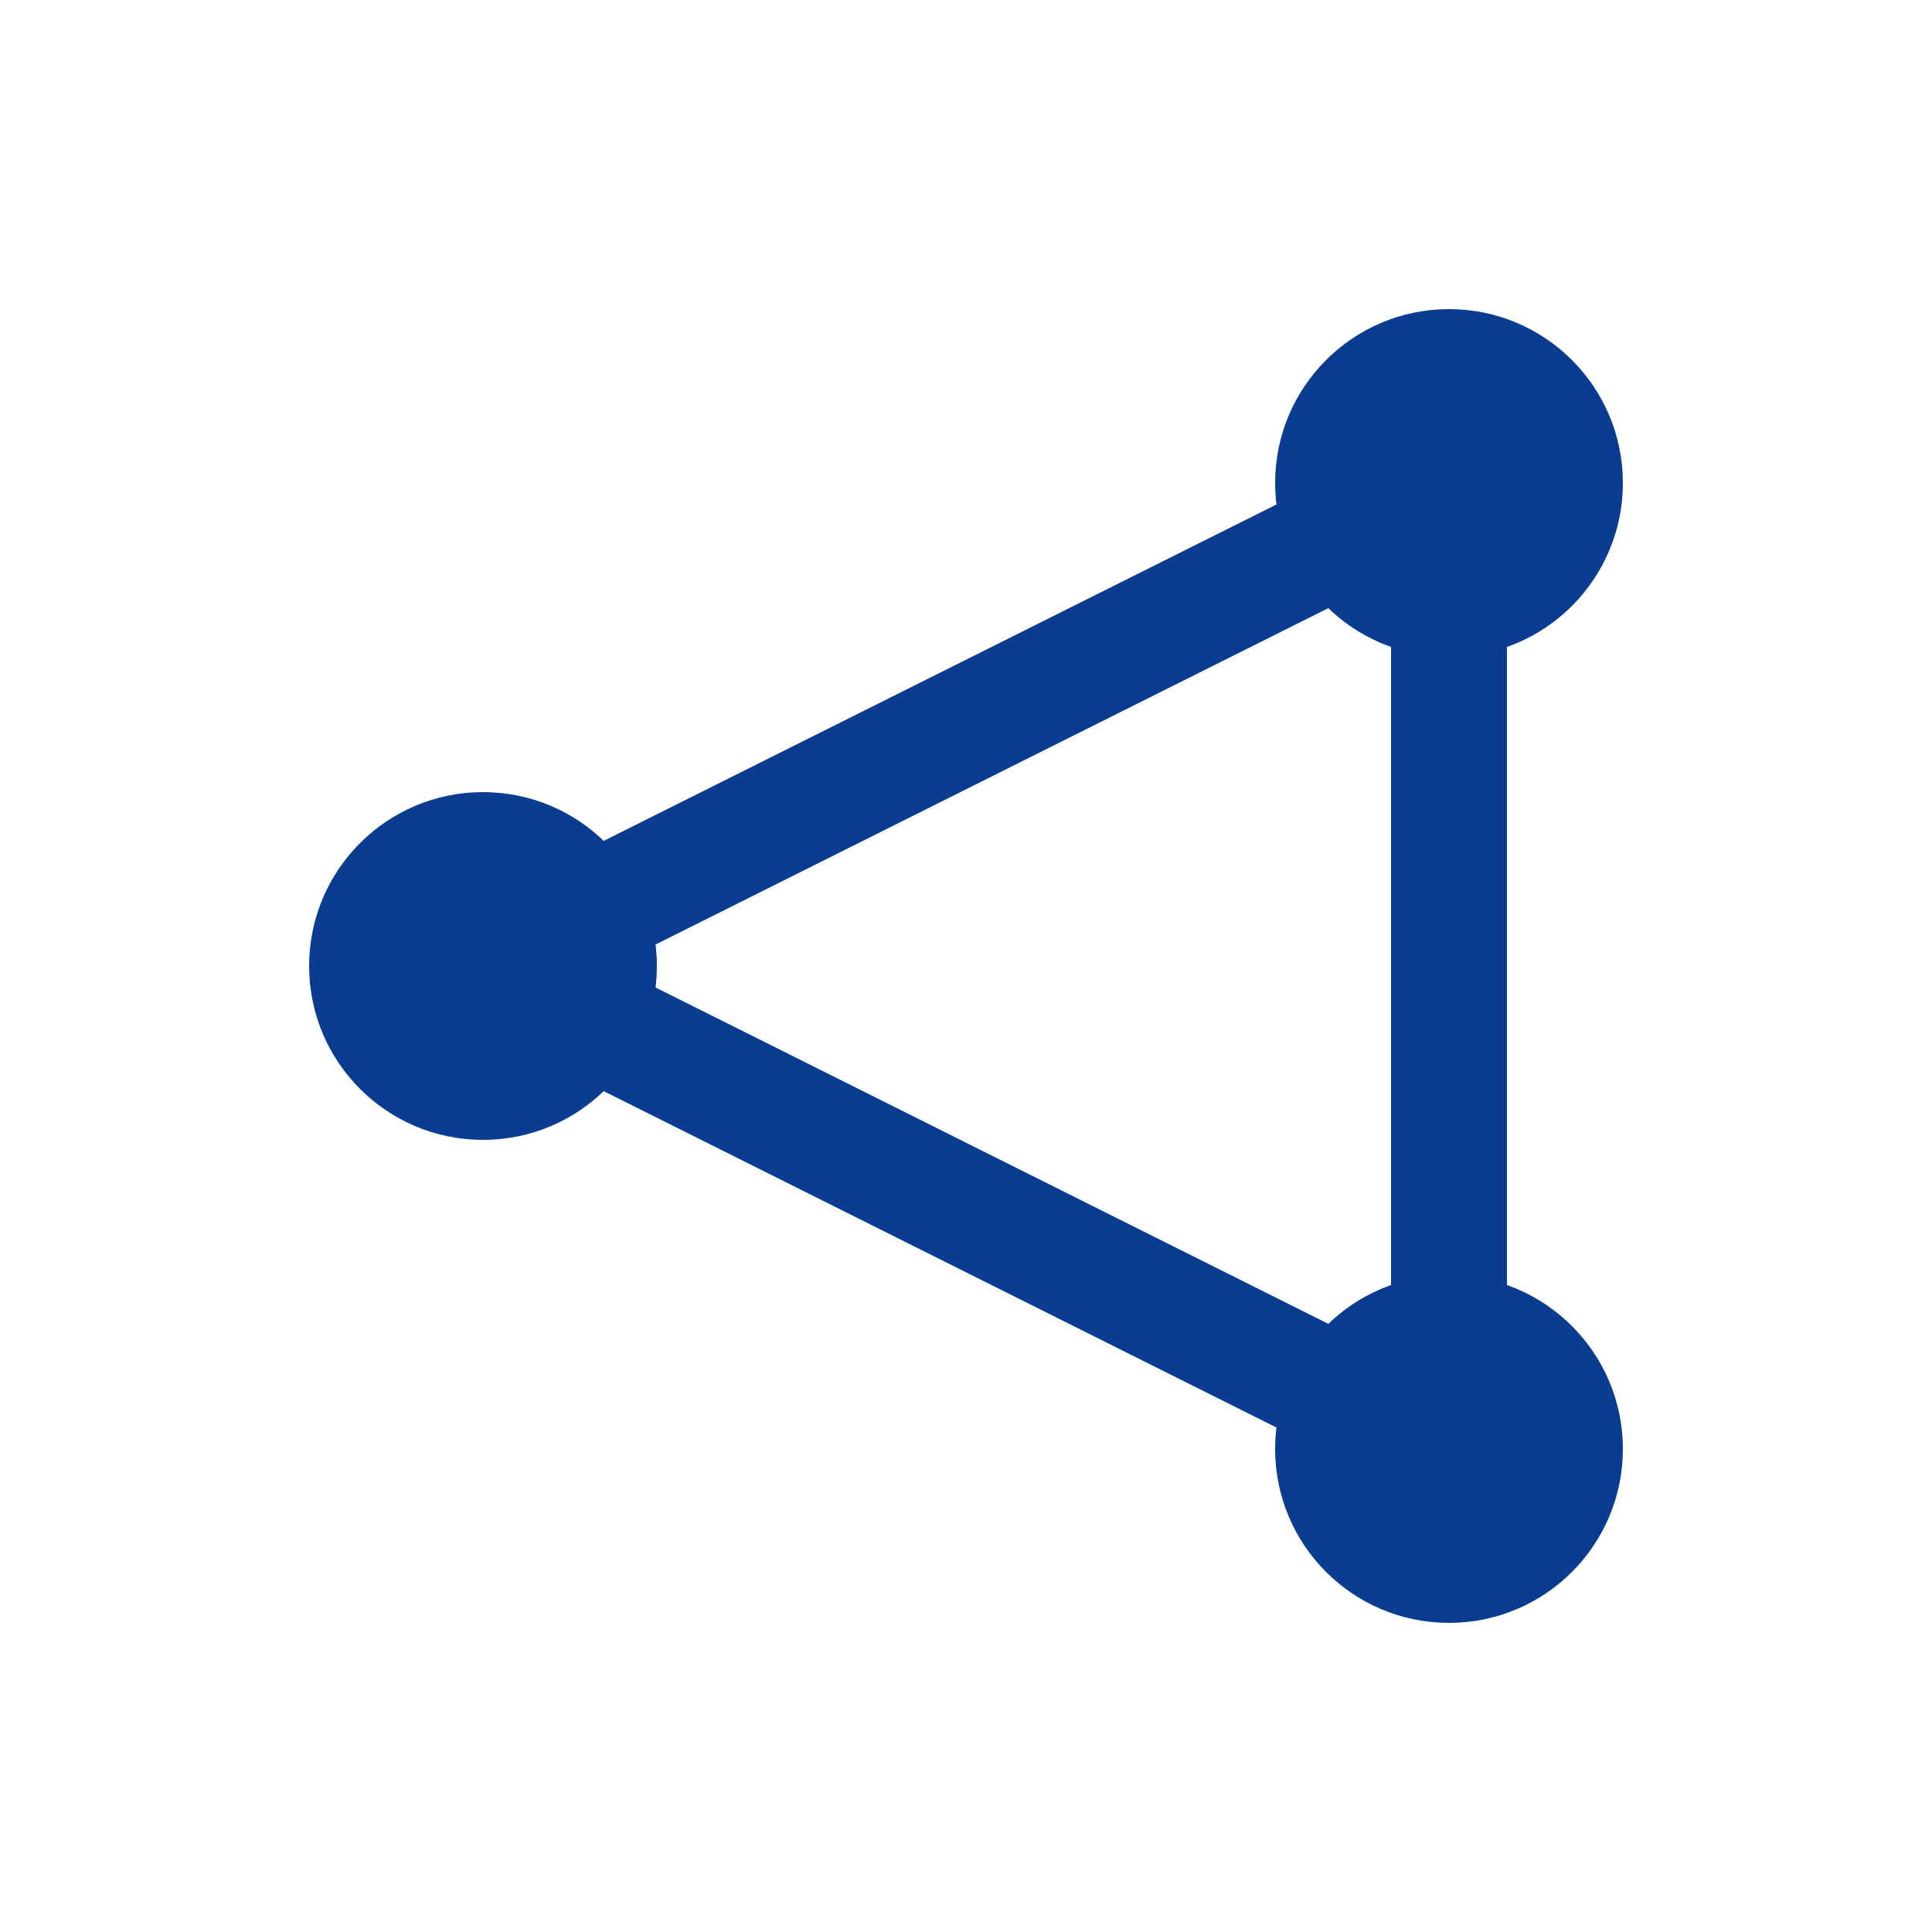
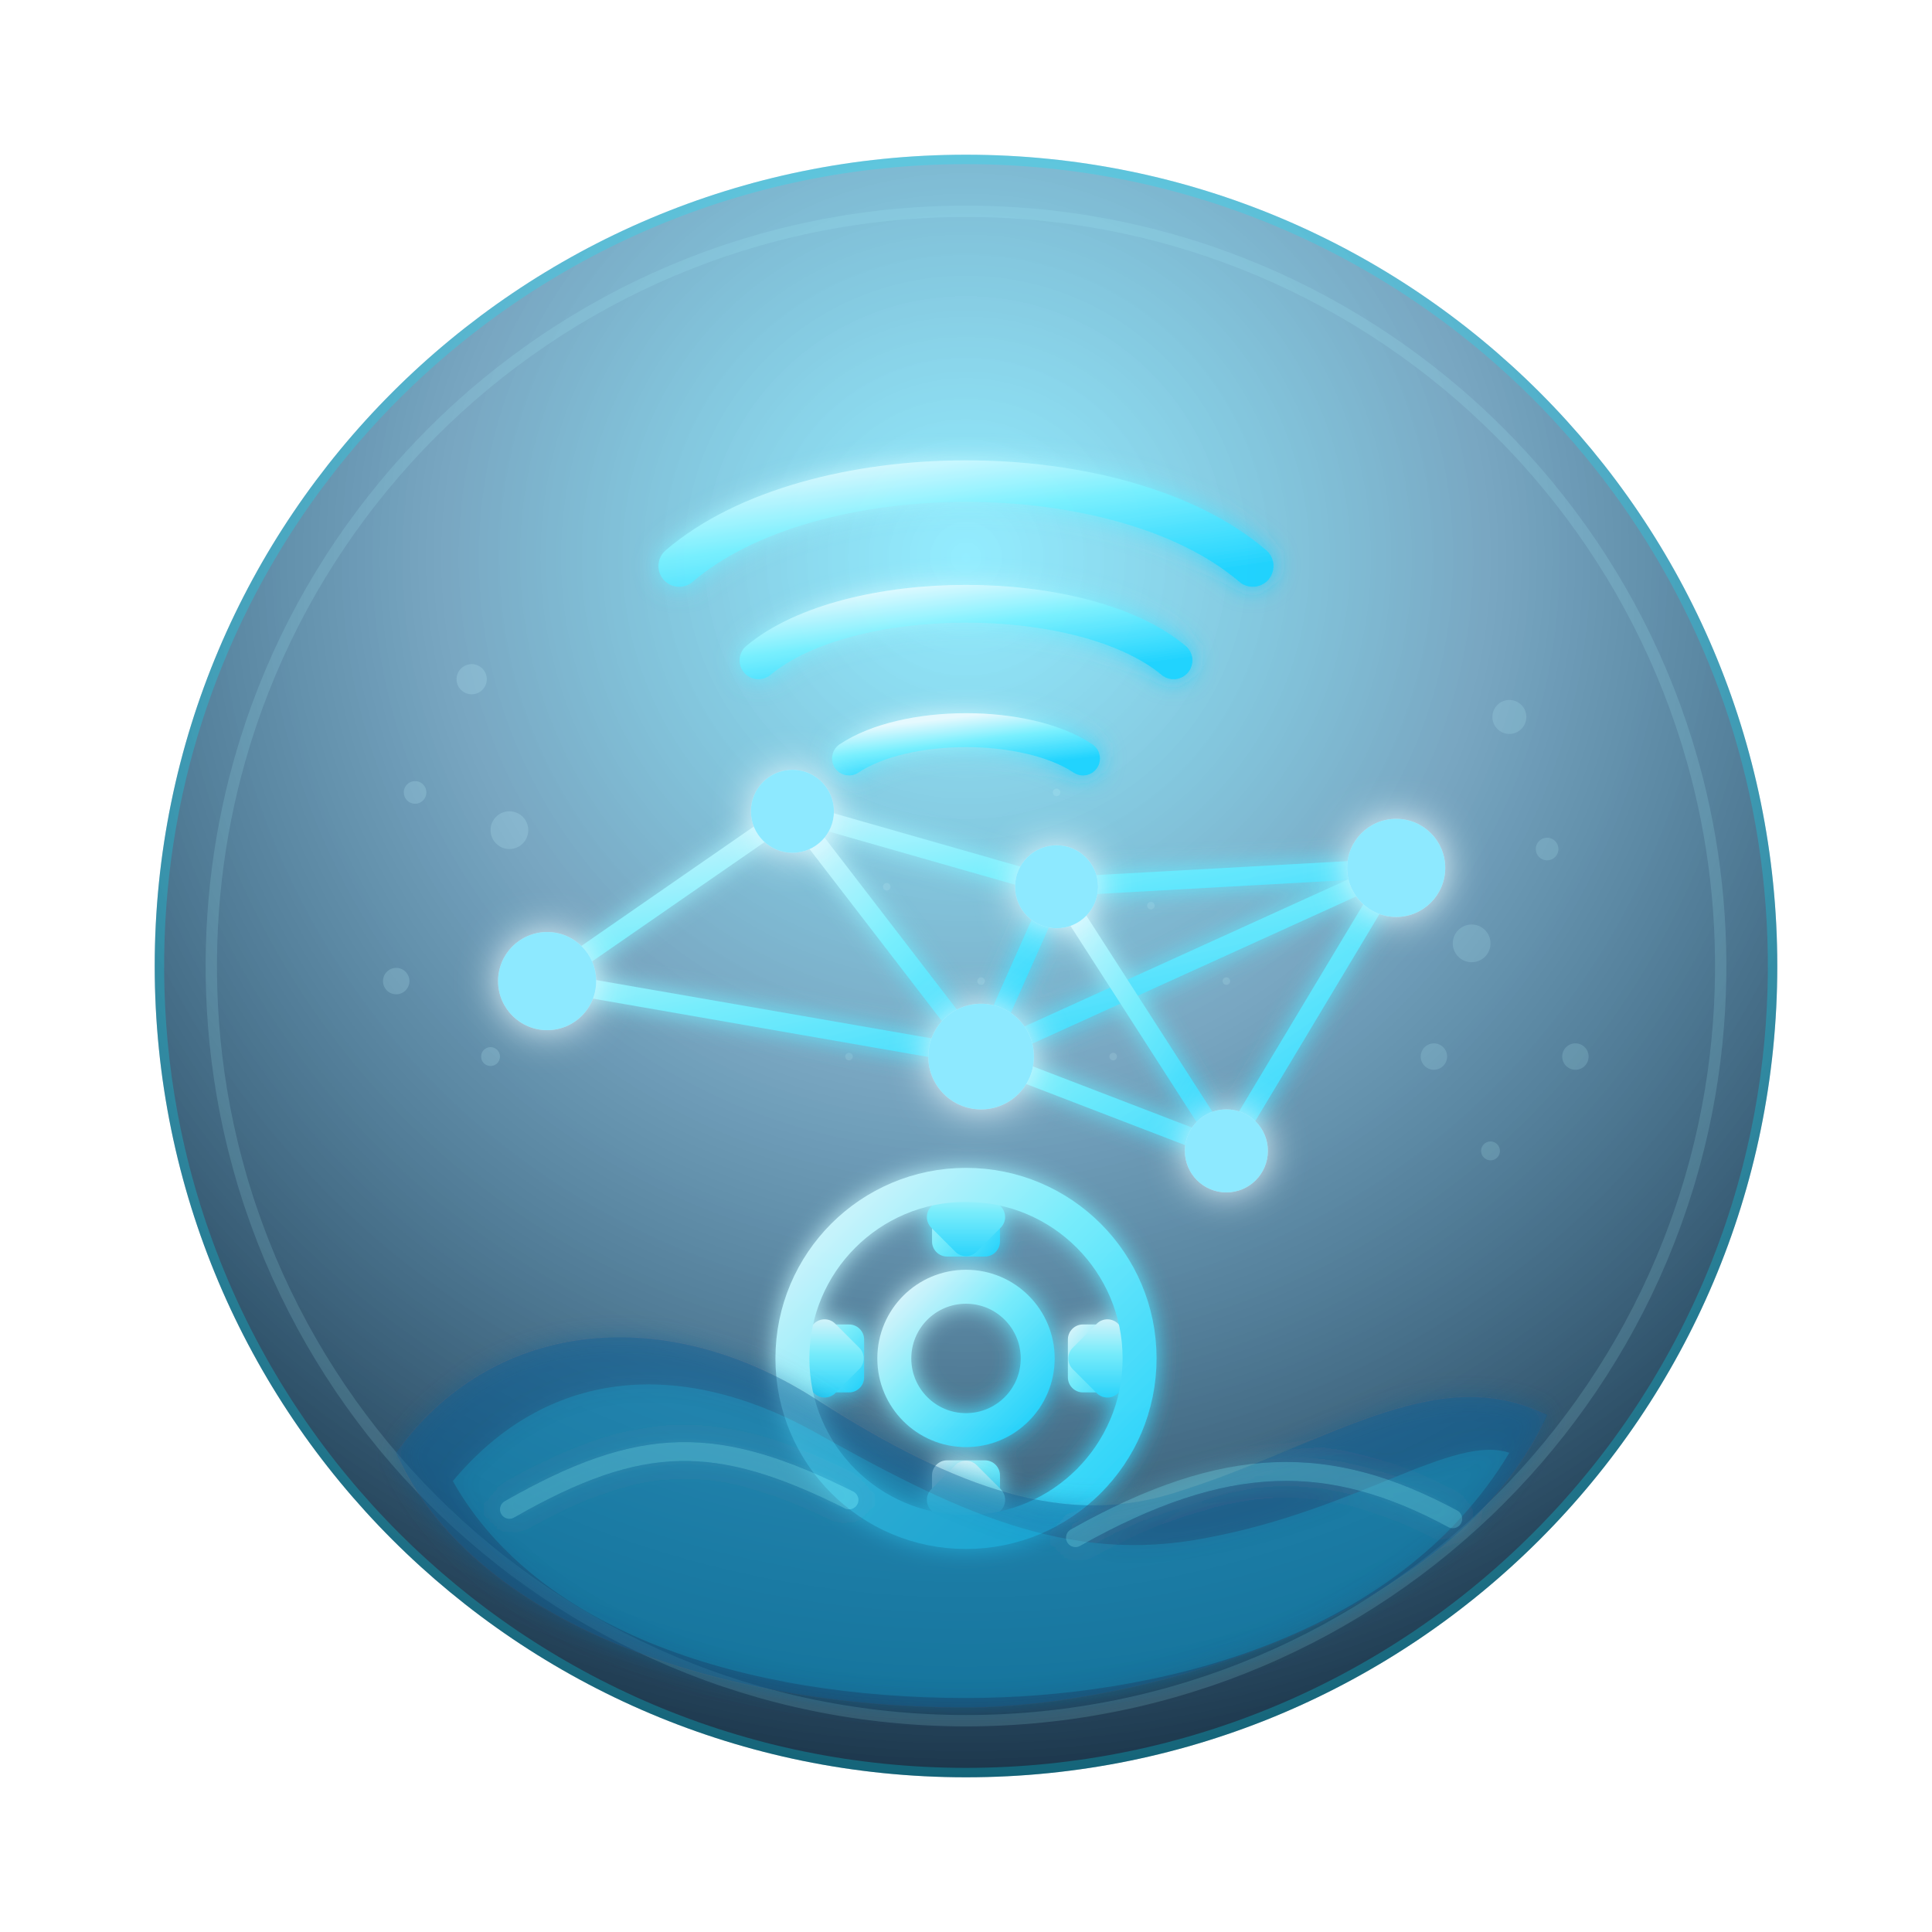
- <svg xmlns="http://www.w3.org/2000/svg" version="1.1" width="100" height="100">
-   <svg version="1.1" width="100" height="100">
-     <svg viewBox="0 0 100 100">
-       <polygon points="25,50 75,25 75,75" fill="none" stroke="#0A3D91" stroke-width="6" stroke-linejoin="round" />
-       <circle cx="25" cy="50" r="9" fill="#0A3D91" />
-       <circle cx="75" cy="25" r="9" fill="#0A3D91" />
-       <circle cx="75" cy="75" r="9" fill="#0A3D91" />
+ <svg xmlns="http://www.w3.org/2000/svg" version="1.1" width="1024" height="1024">
+   <svg version="1.1" width="1024" height="1024">
+     <svg viewBox="0 0 1024 1024">
+       <defs>
+         <radialGradient id="bg" cx="50%" cy="30%" r="75%">
+           <stop offset="0%" stop-color="#20e0ff" stop-opacity="0.85" />
+           <stop offset="35%" stop-color="#0d6ea6" stop-opacity="0.95" />
+           <stop offset="70%" stop-color="#062844" stop-opacity="1" />
+           <stop offset="100%" stop-color="#030a12" stop-opacity="1" />
+         </radialGradient>
+         <radialGradient id="badge" cx="50%" cy="25%" r="80%">
+           <stop offset="0%" stop-color="#10d7ff" stop-opacity="0.45" />
+           <stop offset="40%" stop-color="#0a5e8f" stop-opacity="0.55" />
+           <stop offset="100%" stop-color="#031a2e" stop-opacity="0.95" />
+         </radialGradient>
+         <linearGradient id="neon" x1="0" y1="0" x2="1" y2="1">
+           <stop offset="0%" stop-color="#e9fbff" />
+           <stop offset="45%" stop-color="#78f0ff" />
+           <stop offset="100%" stop-color="#1dd3ff" />
+         </linearGradient>
+         <filter id="glow" x="-40%" y="-40%" width="180%" height="180%">
+           <feGaussianBlur stdDeviation="6" result="b" />
+           <feMerge>
+             <feMergeNode in="b" />
+             <feMergeNode in="SourceGraphic" />
+           </feMerge>
+         </filter>
+         <filter id="nodeGlow" x="-60%" y="-60%" width="220%" height="220%">
+           <feGaussianBlur stdDeviation="10" result="b" />
+           <feMerge>
+             <feMergeNode in="b" />
+             <feMergeNode in="SourceGraphic" />
+           </feMerge>
+         </filter>
+         <clipPath id="clipOuter">
+           <circle cx="512" cy="512" r="430" />
+         </clipPath>
+         <clipPath id="clipCircle">
+           <circle cx="512" cy="512" r="420" />
+         </clipPath>
+       </defs>
+       <g clip-path="url(#clipOuter)">
+         <circle cx="512" cy="512" r="430" fill="url(#badge)" />
+         <circle cx="512" cy="512" r="430" fill="none" stroke="#0ef" stroke-opacity="0.25" stroke-width="10" />
+         <circle cx="512" cy="512" r="400" fill="none" stroke="#a8f6ff" stroke-opacity="0.15" stroke-width="6" />
+         <g clip-path="url(#clipCircle)" opacity="0.55">
+           <g fill="#bff7ff" opacity="0.35">
+             <circle cx="250" cy="360" r="8" />
+             <circle cx="220" cy="420" r="6" />
+             <circle cx="270" cy="440" r="10" />
+             <circle cx="210" cy="520" r="7" />
+             <circle cx="260" cy="560" r="5" />
+             <circle cx="300" cy="520" r="7" />
+           </g>
+           <g fill="#bff7ff" opacity="0.30">
+             <circle cx="800" cy="380" r="9" />
+             <circle cx="820" cy="450" r="6" />
+             <circle cx="780" cy="500" r="10" />
+             <circle cx="835" cy="560" r="7" />
+             <circle cx="790" cy="610" r="5" />
+             <circle cx="760" cy="560" r="7" />
+           </g>
+           <g fill="#d7fbff" opacity="0.25">
+             <circle cx="420" cy="430" r="2" />
+             <circle cx="470" cy="470" r="2" />
+             <circle cx="560" cy="420" r="2" />
+             <circle cx="610" cy="480" r="2" />
+             <circle cx="520" cy="520" r="2" />
+             <circle cx="450" cy="560" r="2" />
+             <circle cx="590" cy="560" r="2" />
+             <circle cx="650" cy="520" r="2" />
+           </g>
+         </g>
+         <g filter="url(#glow)" fill="none" stroke="url(#neon)" stroke-linecap="round" stroke-width="22" opacity="0.95">
+           <path d="M360 300 C430 240, 594 240, 664 300" />
+           <path d="M402 350 C450 310, 574 310, 622 350" stroke-width="20" />
+           <path d="M450 402 C480 382, 544 382, 574 402" stroke-width="18" />
+         </g>
+         <g filter="url(#glow)" stroke="url(#neon)" stroke-width="10" stroke-linecap="round" stroke-linejoin="round" fill="none" opacity="0.95">
+           <path d="M290 520 L420 430 L560 470 L740 460" />
+           <path d="M290 520 L520 560 L740 460" />
+           <path d="M420 430 L520 560 L560 470" />
+           <path d="M520 560 L650 610 L740 460" />
+           <path d="M560 470 L650 610" />
+         </g>
+         <g>
+           <g filter="url(#nodeGlow)">
+             <circle cx="290" cy="520" r="26" fill="#e9fbff" />
+             <circle cx="420" cy="430" r="22" fill="#e9fbff" />
+             <circle cx="560" cy="470" r="22" fill="#e9fbff" />
+             <circle cx="740" cy="460" r="26" fill="#e9fbff" />
+             <circle cx="520" cy="560" r="28" fill="#e9fbff" />
+             <circle cx="650" cy="610" r="22" fill="#e9fbff" />
+           </g>
+           <g opacity="0.45">
+             <circle cx="290" cy="520" r="26" fill="#1dd3ff" />
+             <circle cx="420" cy="430" r="22" fill="#1dd3ff" />
+             <circle cx="560" cy="470" r="22" fill="#1dd3ff" />
+             <circle cx="740" cy="460" r="26" fill="#1dd3ff" />
+             <circle cx="520" cy="560" r="28" fill="#1dd3ff" />
+             <circle cx="650" cy="610" r="22" fill="#1dd3ff" />
+           </g>
+         </g>
+         <g transform="translate(512 720)" filter="url(#glow)" opacity="0.95">
+           <g fill="url(#neon)">
+             <rect x="-18" y="-92" width="36" height="38" rx="8" />
+             <rect x="-18" y="54" width="36" height="38" rx="8" />
+             <rect x="-92" y="-18" width="38" height="36" rx="8" />
+             <rect x="54" y="-18" width="38" height="36" rx="8" />
+             <rect x="-70" y="-70" width="34" height="34" rx="8" transform="rotate(45)" />
+             <rect x="36" y="-70" width="34" height="34" rx="8" transform="rotate(45)" />
+             <rect x="-70" y="36" width="34" height="34" rx="8" transform="rotate(45)" />
+             <rect x="36" y="36" width="34" height="34" rx="8" transform="rotate(45)" />
+           </g>
+           <circle r="92" fill="none" stroke="url(#neon)" stroke-width="18" />
+           <circle r="38" fill="none" stroke="url(#neon)" stroke-width="18" />
+         </g>
+         <g clip-path="url(#clipCircle)" opacity="0.75" filter="url(#glow)">
+           <path d="M210 770 C260 700, 350 690, 430 740 C500 785, 560 810, 620 792 C700 768, 760 720, 820 750 C770 860, 600 905, 512 905 C380 905, 250 860, 210 770 Z" fill="#0b5f93" opacity="0.55" />
+           <path d="M240 785 C290 725, 360 720, 430 758 C505 800, 565 830, 640 815 C720 800, 770 760, 800 770 C740 870, 610 900, 512 900 C395 900, 285 865, 240 785 Z" fill="#1dd3ff" opacity="0.25" />
+           <path d="M270 800 C340 760, 380 760, 450 795" fill="none" stroke="#78f0ff" stroke-width="10" opacity="0.35" stroke-linecap="round" />
+           <path d="M570 815 C650 770, 705 770, 770 805" fill="none" stroke="#78f0ff" stroke-width="10" opacity="0.35" stroke-linecap="round" />
+         </g>
+       </g>
    </svg>
  </svg>
  <style>@media (prefers-color-scheme: light) { :root { filter: none; } }
@media (prefers-color-scheme: dark) { :root { filter: none; } }
</style>
</svg>
